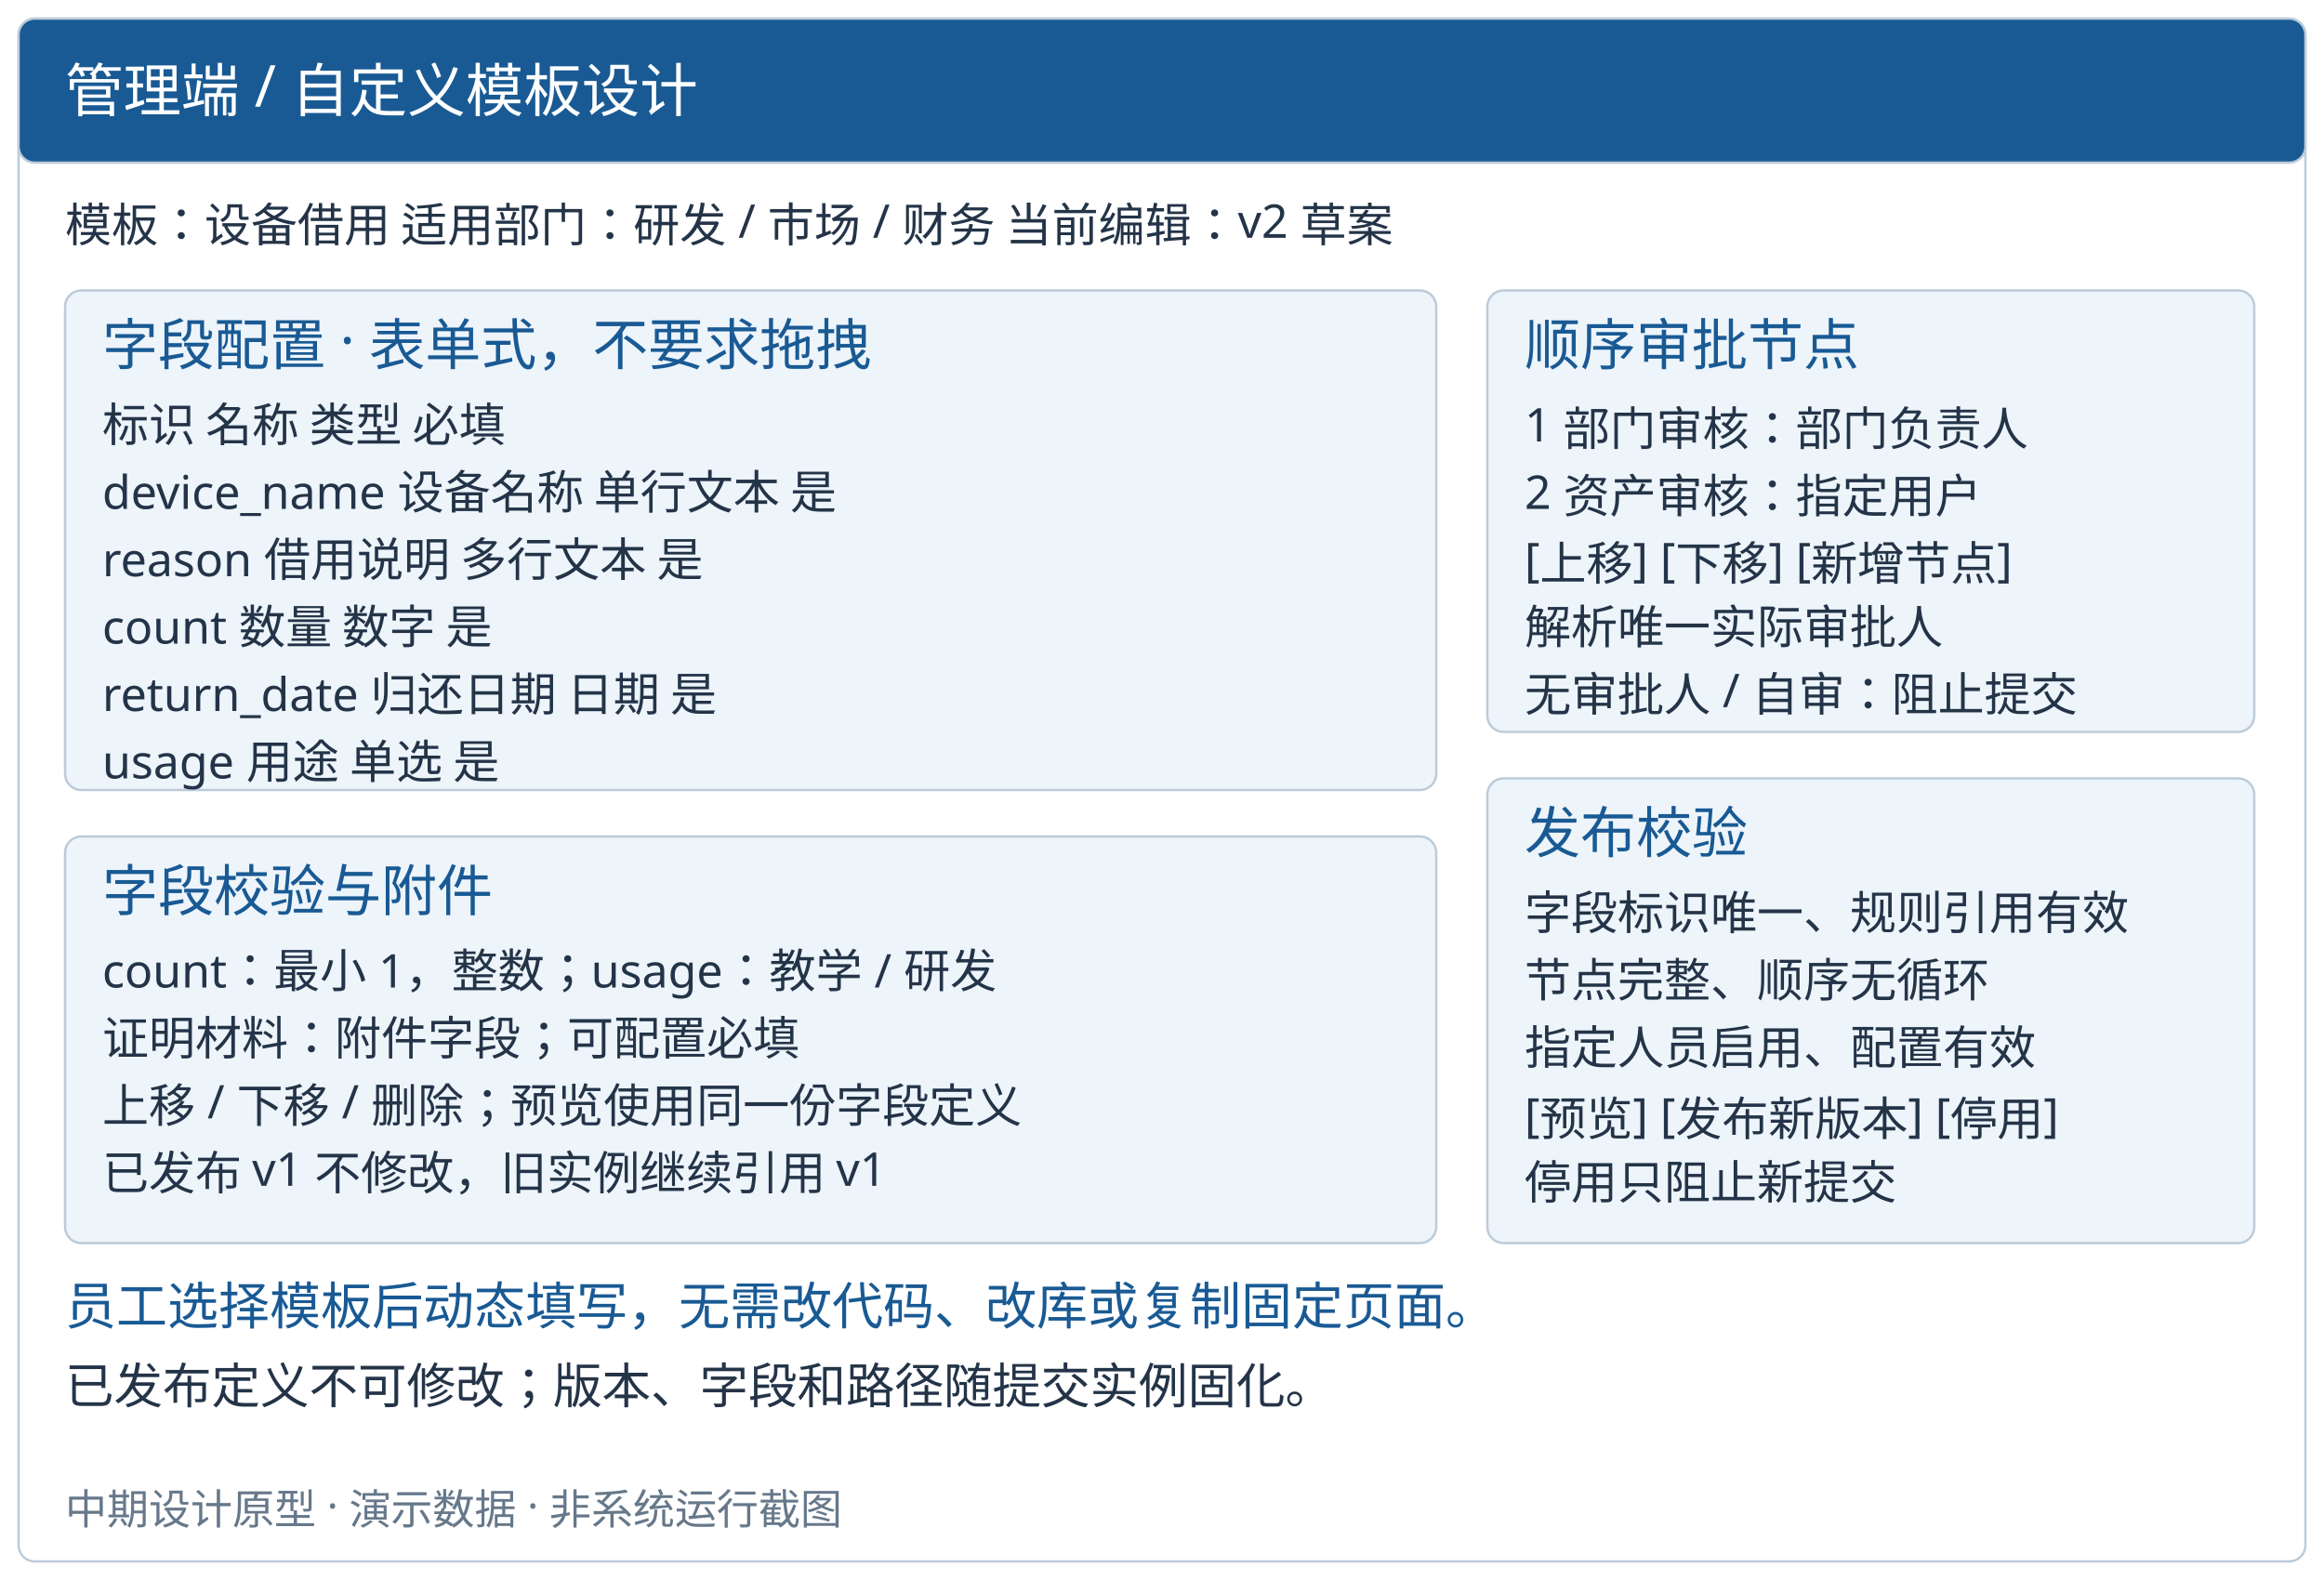
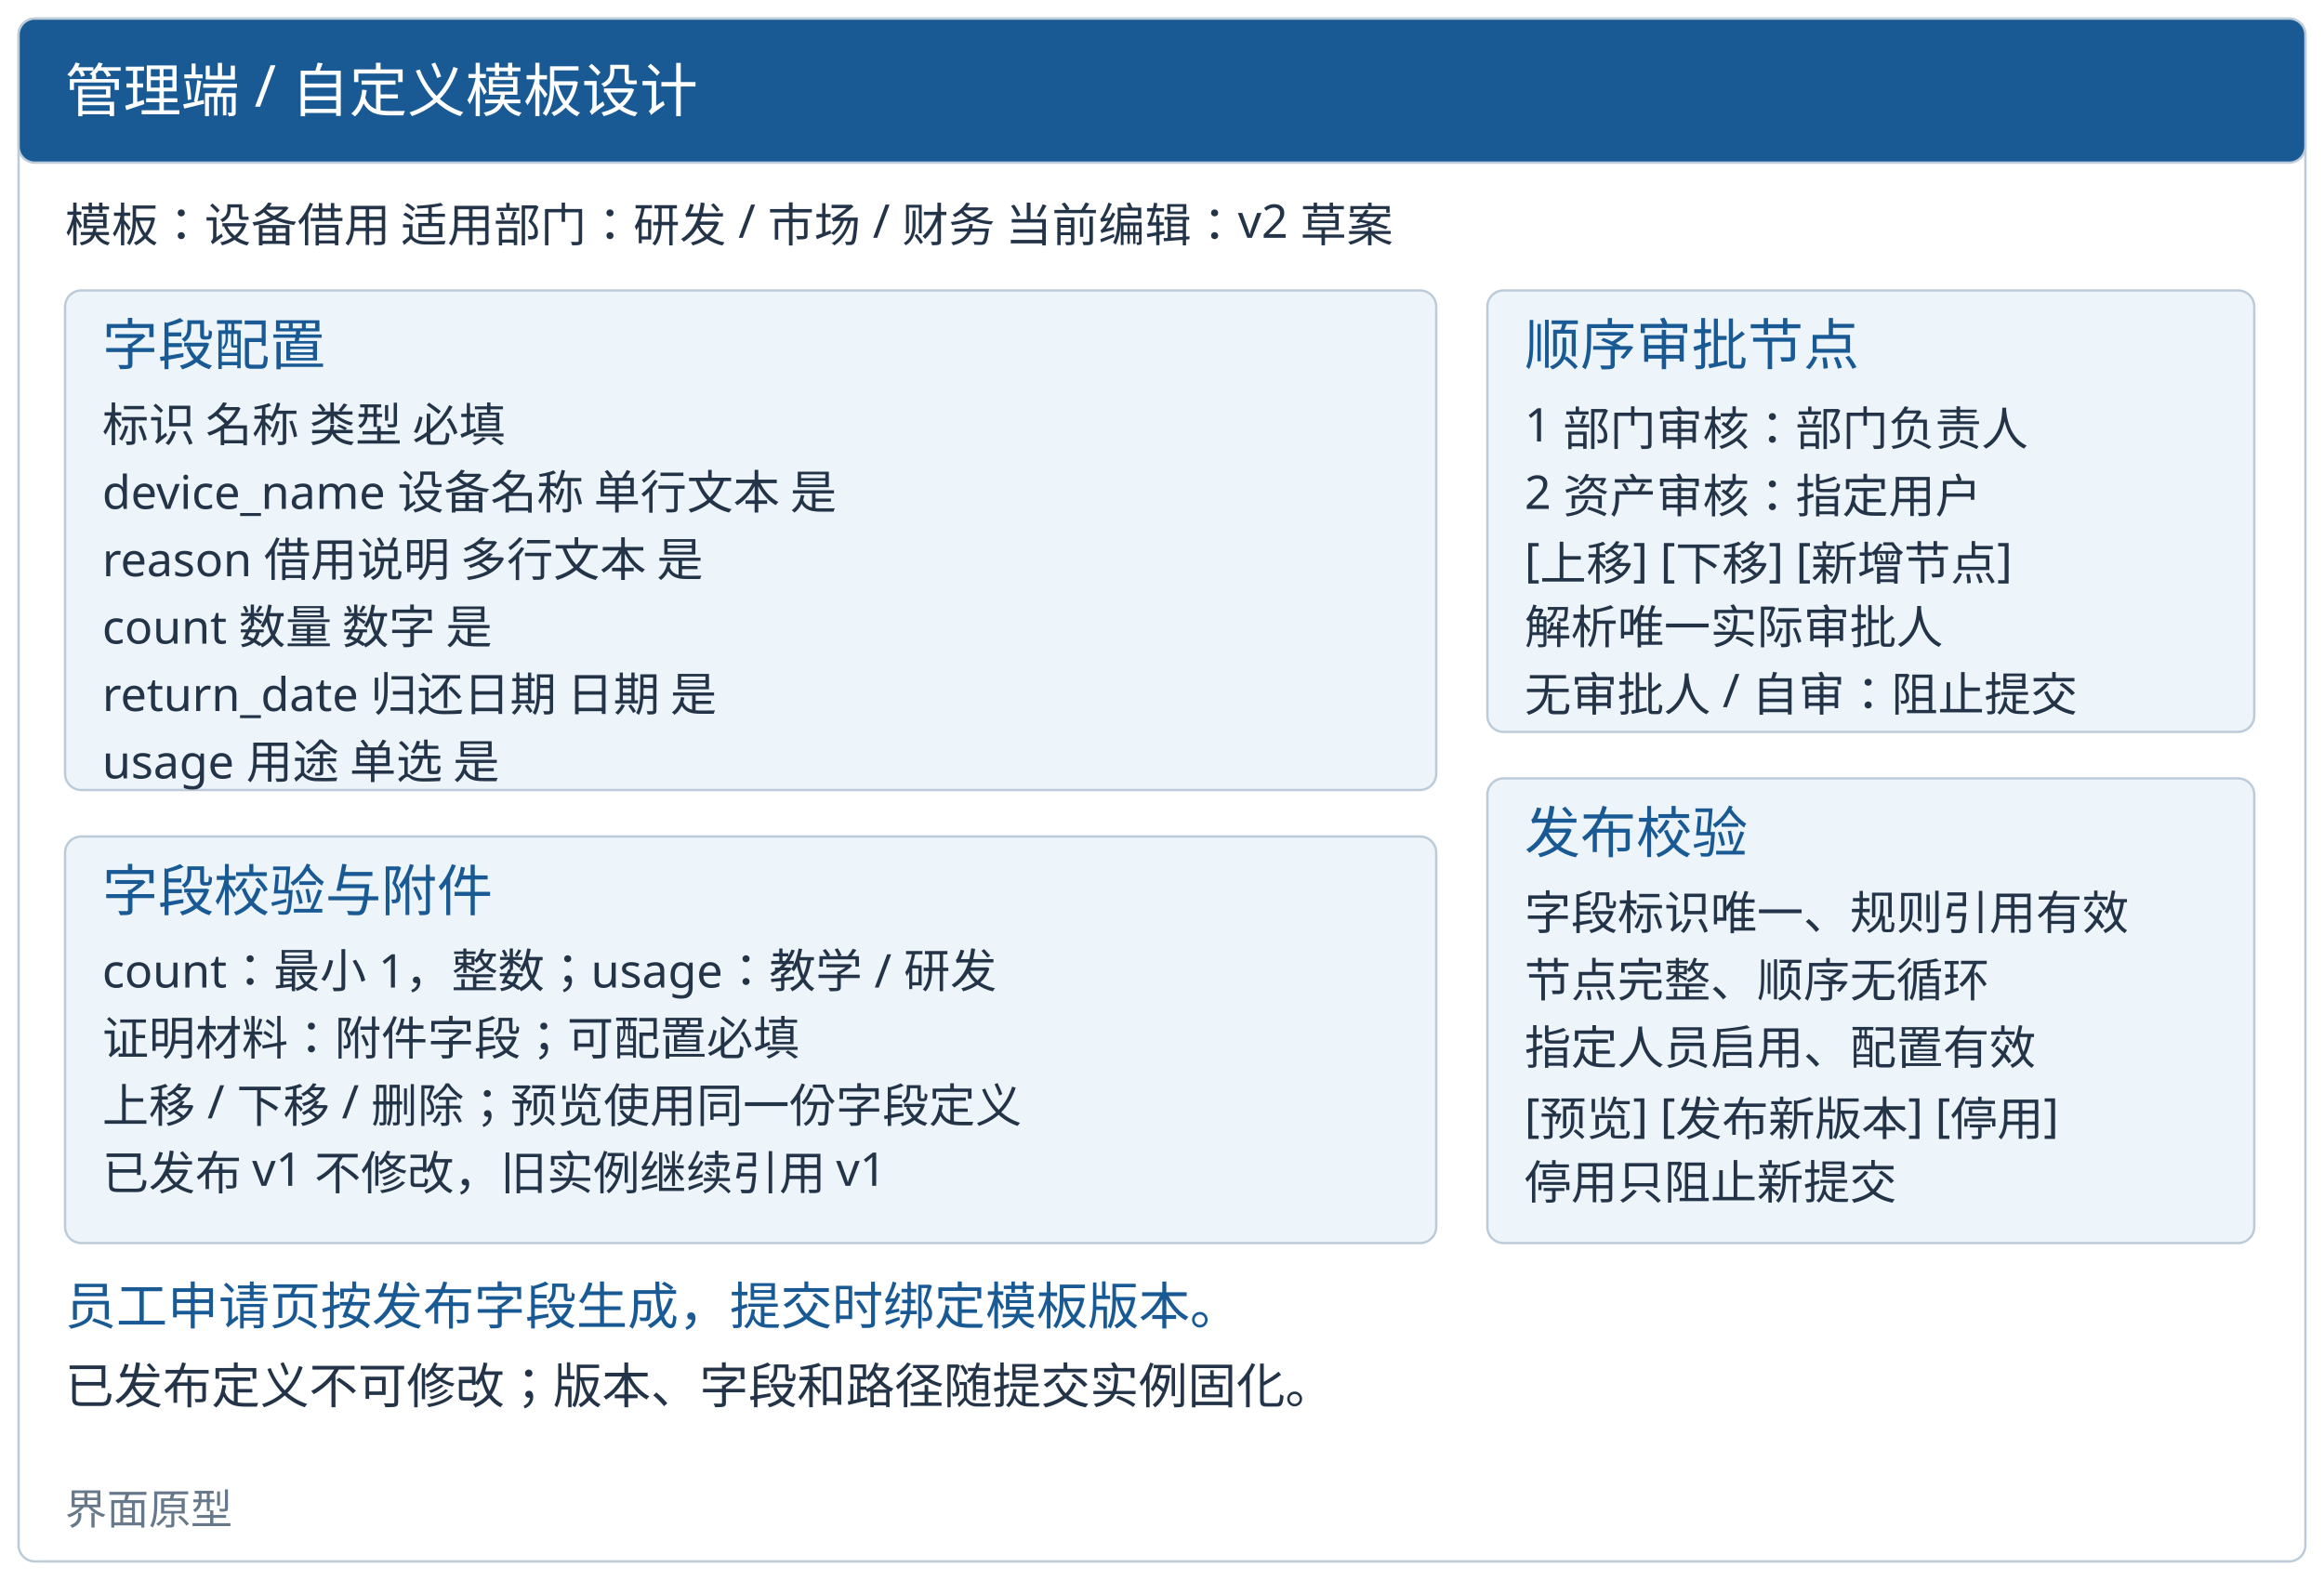
<svg xmlns="http://www.w3.org/2000/svg" width="1000" height="680" viewBox="0 0 1000 680">
  <rect width="100%" height="100%" fill="white" />
  <defs>
    <marker id="arrow" markerWidth="8" markerHeight="8" refX="7" refY="4" orient="auto">
      <path d="M0,0 L8,4 L0,8" fill="#607d98" />
    </marker>
  </defs>
  <rect x="8" y="8" width="984" height="664" rx="7" fill="#ffffff" stroke="#bccbd9" />
  <rect x="8" y="8" width="984" height="62" rx="7" fill="#195a94" stroke="#bccbd9" />
  <text x="28" y="48" font-family="Microsoft YaHei, Noto Sans SC, sans-serif" font-size="25" fill="white">管理端 / 自定义模板设计</text>
  <text x="28" y="104" font-family="Microsoft YaHei, Noto Sans SC, sans-serif" font-size="20" fill="#243448">模板：设备借用     适用部门：研发 / 市场 / 财务     当前编辑：v2 草案</text>
-   <text x="28" y="656" font-family="Microsoft YaHei, Noto Sans SC, sans-serif" font-size="18" fill="#66788a">中期设计原型 · 演示数据 · 非系统运行截图</text>
+   <text x="28" y="656" font-family="Microsoft YaHei, Noto Sans SC, sans-serif" font-size="18" fill="#66788a">界面原型</text>
  <rect x="28" y="125" width="590" height="215" rx="7" fill="#edf4fa" stroke="#bccbd9" />
-   <text x="44" y="157" font-family="Microsoft YaHei, Noto Sans SC, sans-serif" font-size="24" fill="#195a94">字段配置 · 表单式，不要求拖拽</text>
+   <text x="44" y="157" font-family="Microsoft YaHei, Noto Sans SC, sans-serif" font-size="24" fill="#195a94">字段配置</text>
  <text x="44" y="190" font-family="Microsoft YaHei, Noto Sans SC, sans-serif" font-size="20" fill="#243448">标识               名称        类型      必填</text>
  <text x="44" y="219" font-family="Microsoft YaHei, Noto Sans SC, sans-serif" font-size="20" fill="#243448">device_name       设备名称    单行文本    是</text>
  <text x="44" y="248" font-family="Microsoft YaHei, Noto Sans SC, sans-serif" font-size="20" fill="#243448">reason            借用说明    多行文本    是</text>
  <text x="44" y="277" font-family="Microsoft YaHei, Noto Sans SC, sans-serif" font-size="20" fill="#243448">count             数量        数字        是</text>
  <text x="44" y="306" font-family="Microsoft YaHei, Noto Sans SC, sans-serif" font-size="20" fill="#243448">return_date       归还日期    日期        是</text>
  <text x="44" y="335" font-family="Microsoft YaHei, Noto Sans SC, sans-serif" font-size="20" fill="#243448">usage             用途        单选        是</text>
  <rect x="28" y="360" width="590" height="175" rx="7" fill="#edf4fa" stroke="#bccbd9" />
  <text x="44" y="392" font-family="Microsoft YaHei, Noto Sans SC, sans-serif" font-size="24" fill="#195a94">字段校验与附件</text>
  <text x="44" y="425" font-family="Microsoft YaHei, Noto Sans SC, sans-serif" font-size="20" fill="#243448">count：最小 1，整数；usage：教学 / 研发</text>
  <text x="44" y="454" font-family="Microsoft YaHei, Noto Sans SC, sans-serif" font-size="20" fill="#243448">证明材料：附件字段；可配置必填</text>
  <text x="44" y="483" font-family="Microsoft YaHei, Noto Sans SC, sans-serif" font-size="20" fill="#243448">上移 / 下移 / 删除；预览使用同一份字段定义</text>
  <text x="44" y="512" font-family="Microsoft YaHei, Noto Sans SC, sans-serif" font-size="20" fill="#243448">已发布 v1 不修改，旧实例继续引用 v1</text>
  <rect x="640" y="125" width="330" height="190" rx="7" fill="#edf4fa" stroke="#bccbd9" />
  <text x="656" y="157" font-family="Microsoft YaHei, Noto Sans SC, sans-serif" font-size="24" fill="#195a94">顺序审批节点</text>
  <text x="656" y="190" font-family="Microsoft YaHei, Noto Sans SC, sans-serif" font-size="20" fill="#243448">1 部门审核：部门负责人</text>
  <text x="656" y="219" font-family="Microsoft YaHei, Noto Sans SC, sans-serif" font-size="20" fill="#243448">2 资产审核：指定用户</text>
  <text x="656" y="248" font-family="Microsoft YaHei, Noto Sans SC, sans-serif" font-size="20" fill="#243448">[上移] [下移] [新增节点]</text>
  <text x="656" y="277" font-family="Microsoft YaHei, Noto Sans SC, sans-serif" font-size="20" fill="#243448">解析唯一实际审批人</text>
  <text x="656" y="306" font-family="Microsoft YaHei, Noto Sans SC, sans-serif" font-size="20" fill="#243448">无审批人 / 自审：阻止提交</text>
  <rect x="640" y="335" width="330" height="200" rx="7" fill="#edf4fa" stroke="#bccbd9" />
  <text x="656" y="367" font-family="Microsoft YaHei, Noto Sans SC, sans-serif" font-size="24" fill="#195a94">发布校验</text>
  <text x="656" y="400" font-family="Microsoft YaHei, Noto Sans SC, sans-serif" font-size="20" fill="#243448">字段标识唯一、规则引用有效</text>
  <text x="656" y="429" font-family="Microsoft YaHei, Noto Sans SC, sans-serif" font-size="20" fill="#243448">节点完整、顺序无循环</text>
  <text x="656" y="458" font-family="Microsoft YaHei, Noto Sans SC, sans-serif" font-size="20" fill="#243448">指定人员启用、配置有效</text>
  <text x="656" y="487" font-family="Microsoft YaHei, Noto Sans SC, sans-serif" font-size="20" fill="#243448">[预览] [发布新版本] [停用]</text>
  <text x="656" y="516" font-family="Microsoft YaHei, Noto Sans SC, sans-serif" font-size="20" fill="#243448">停用只阻止新提交</text>
-   <text x="28" y="570" font-family="Microsoft YaHei, Noto Sans SC, sans-serif" font-size="22" fill="#195a94">员工选择模板后动态填写，无需改代码、改库或复制固定页面。</text>
+   <text x="28" y="570" font-family="Microsoft YaHei, Noto Sans SC, sans-serif" font-size="22" fill="#195a94">员工申请页按发布字段生成，提交时绑定模板版本。</text>
  <text x="28" y="604" font-family="Microsoft YaHei, Noto Sans SC, sans-serif" font-size="21" fill="#243448">已发布定义不可修改；版本、字段和路径随提交实例固化。</text>
</svg>
